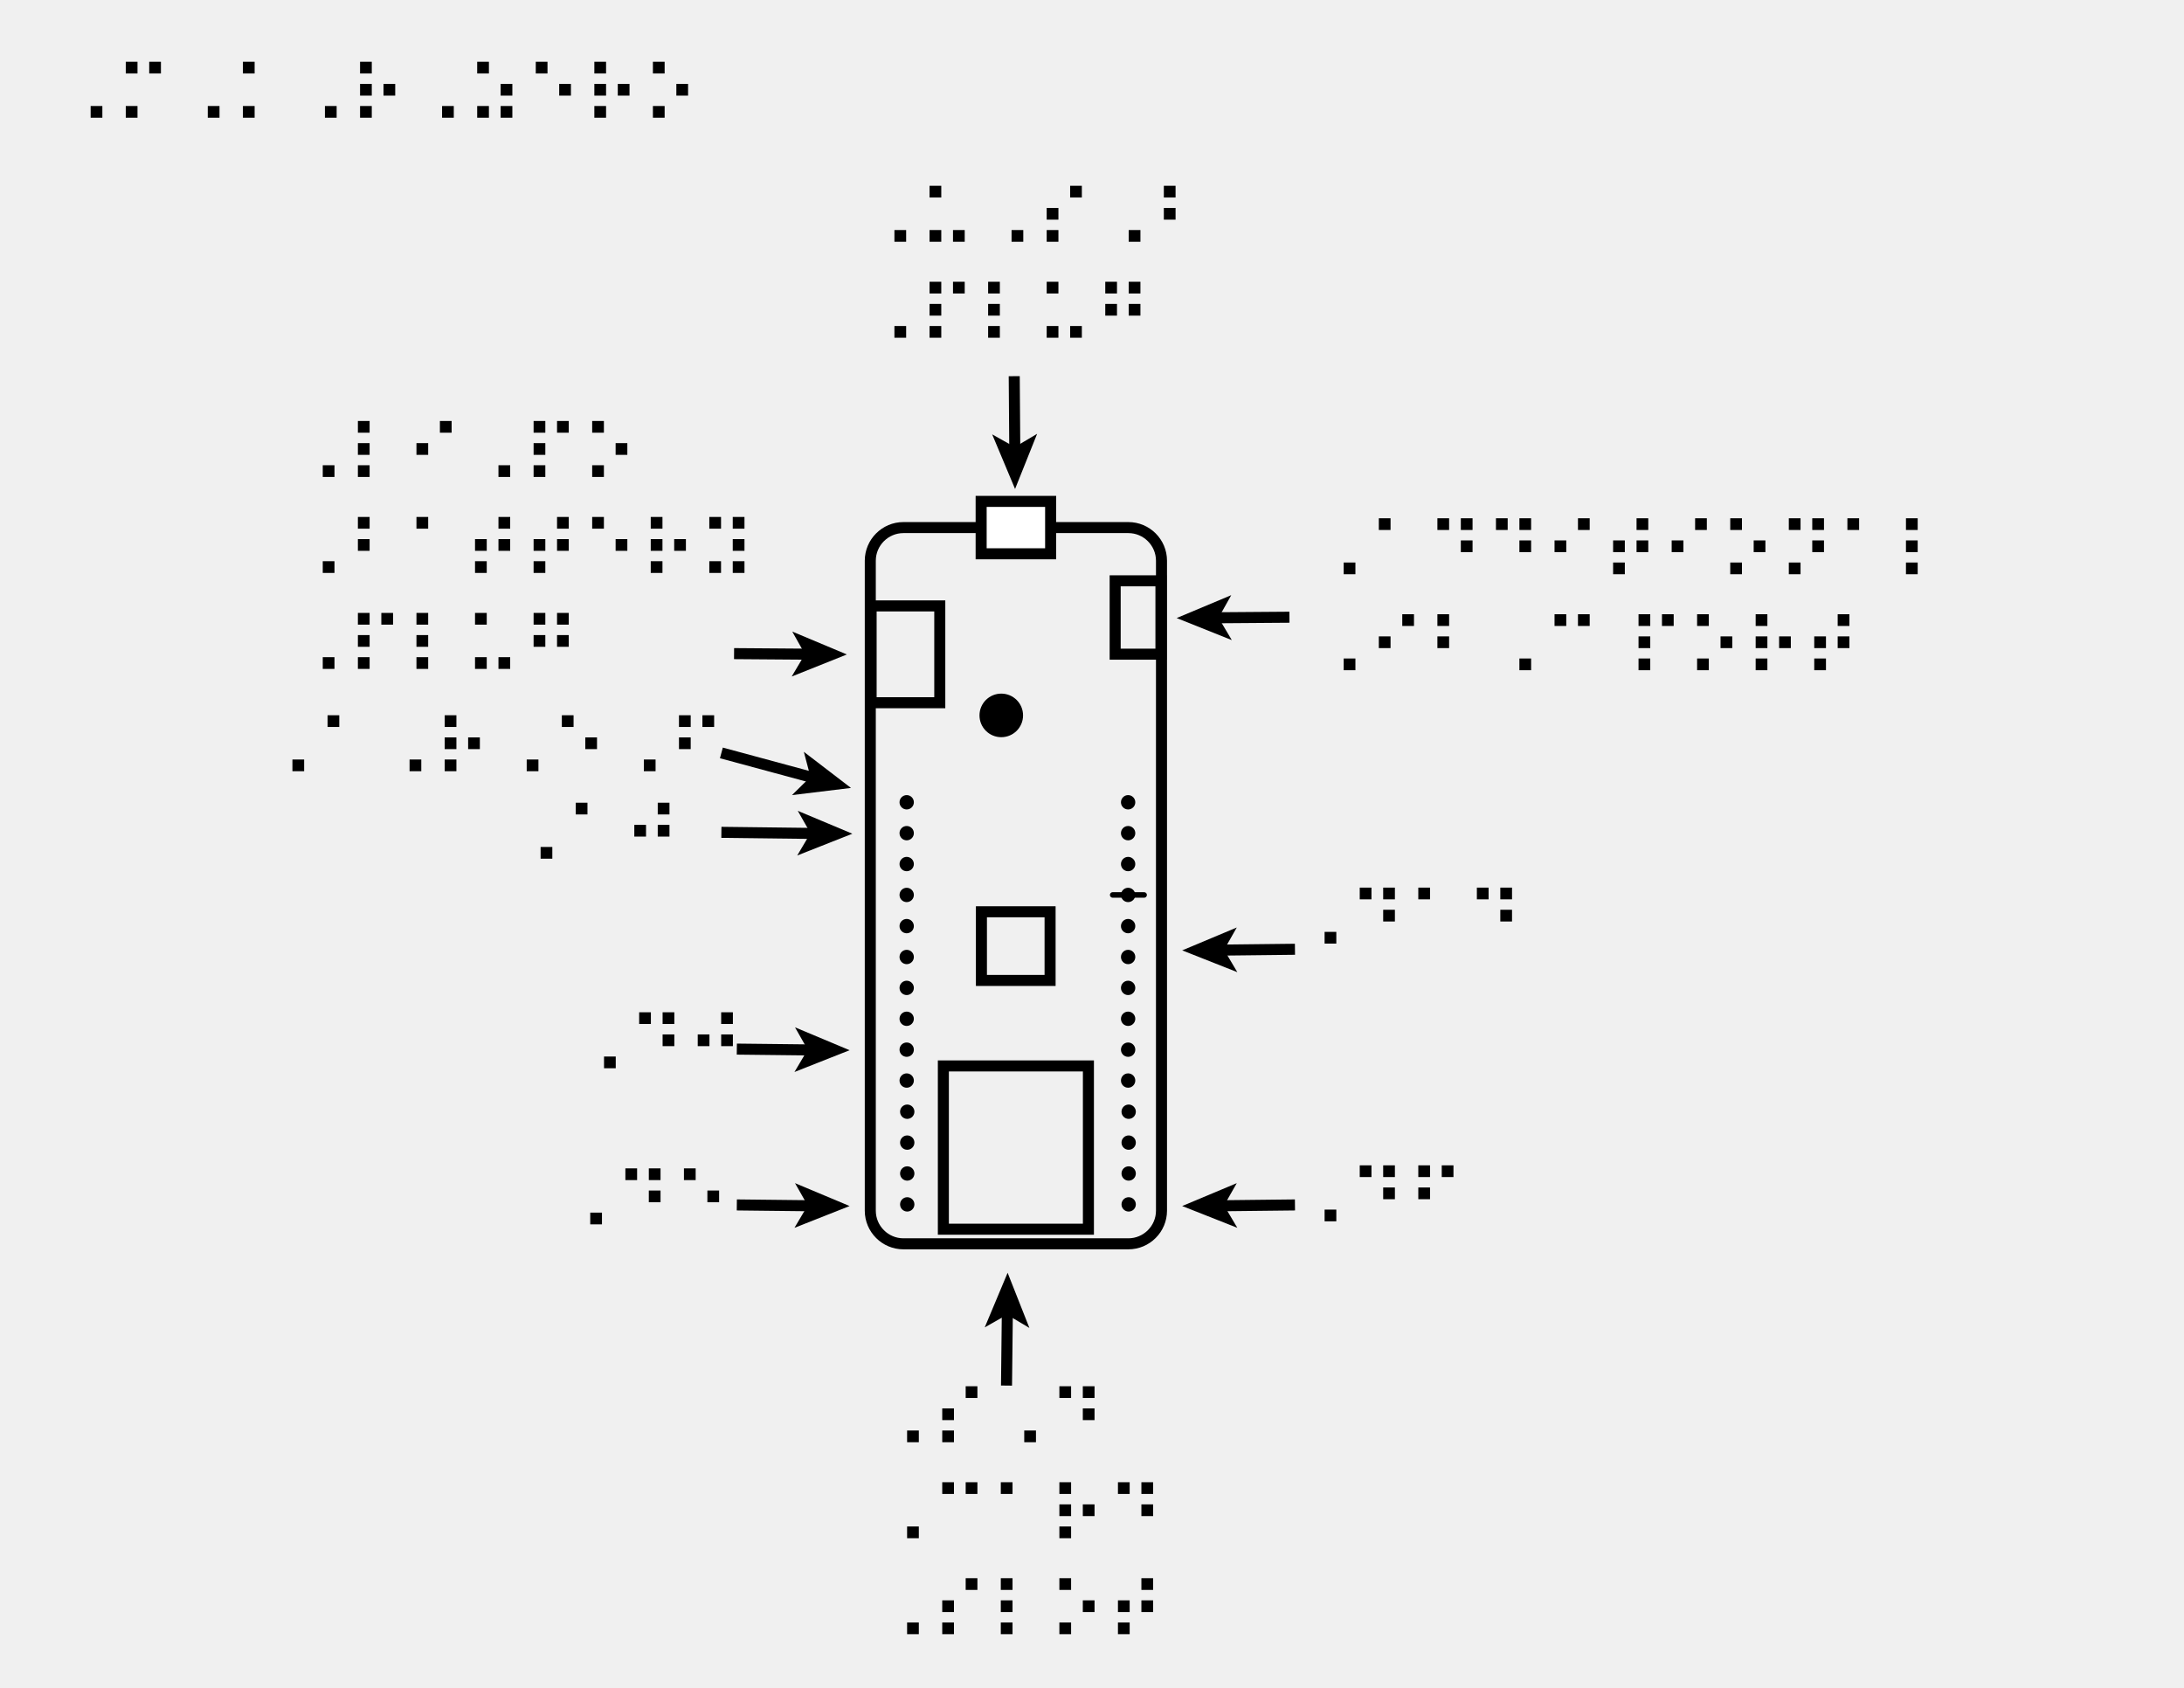
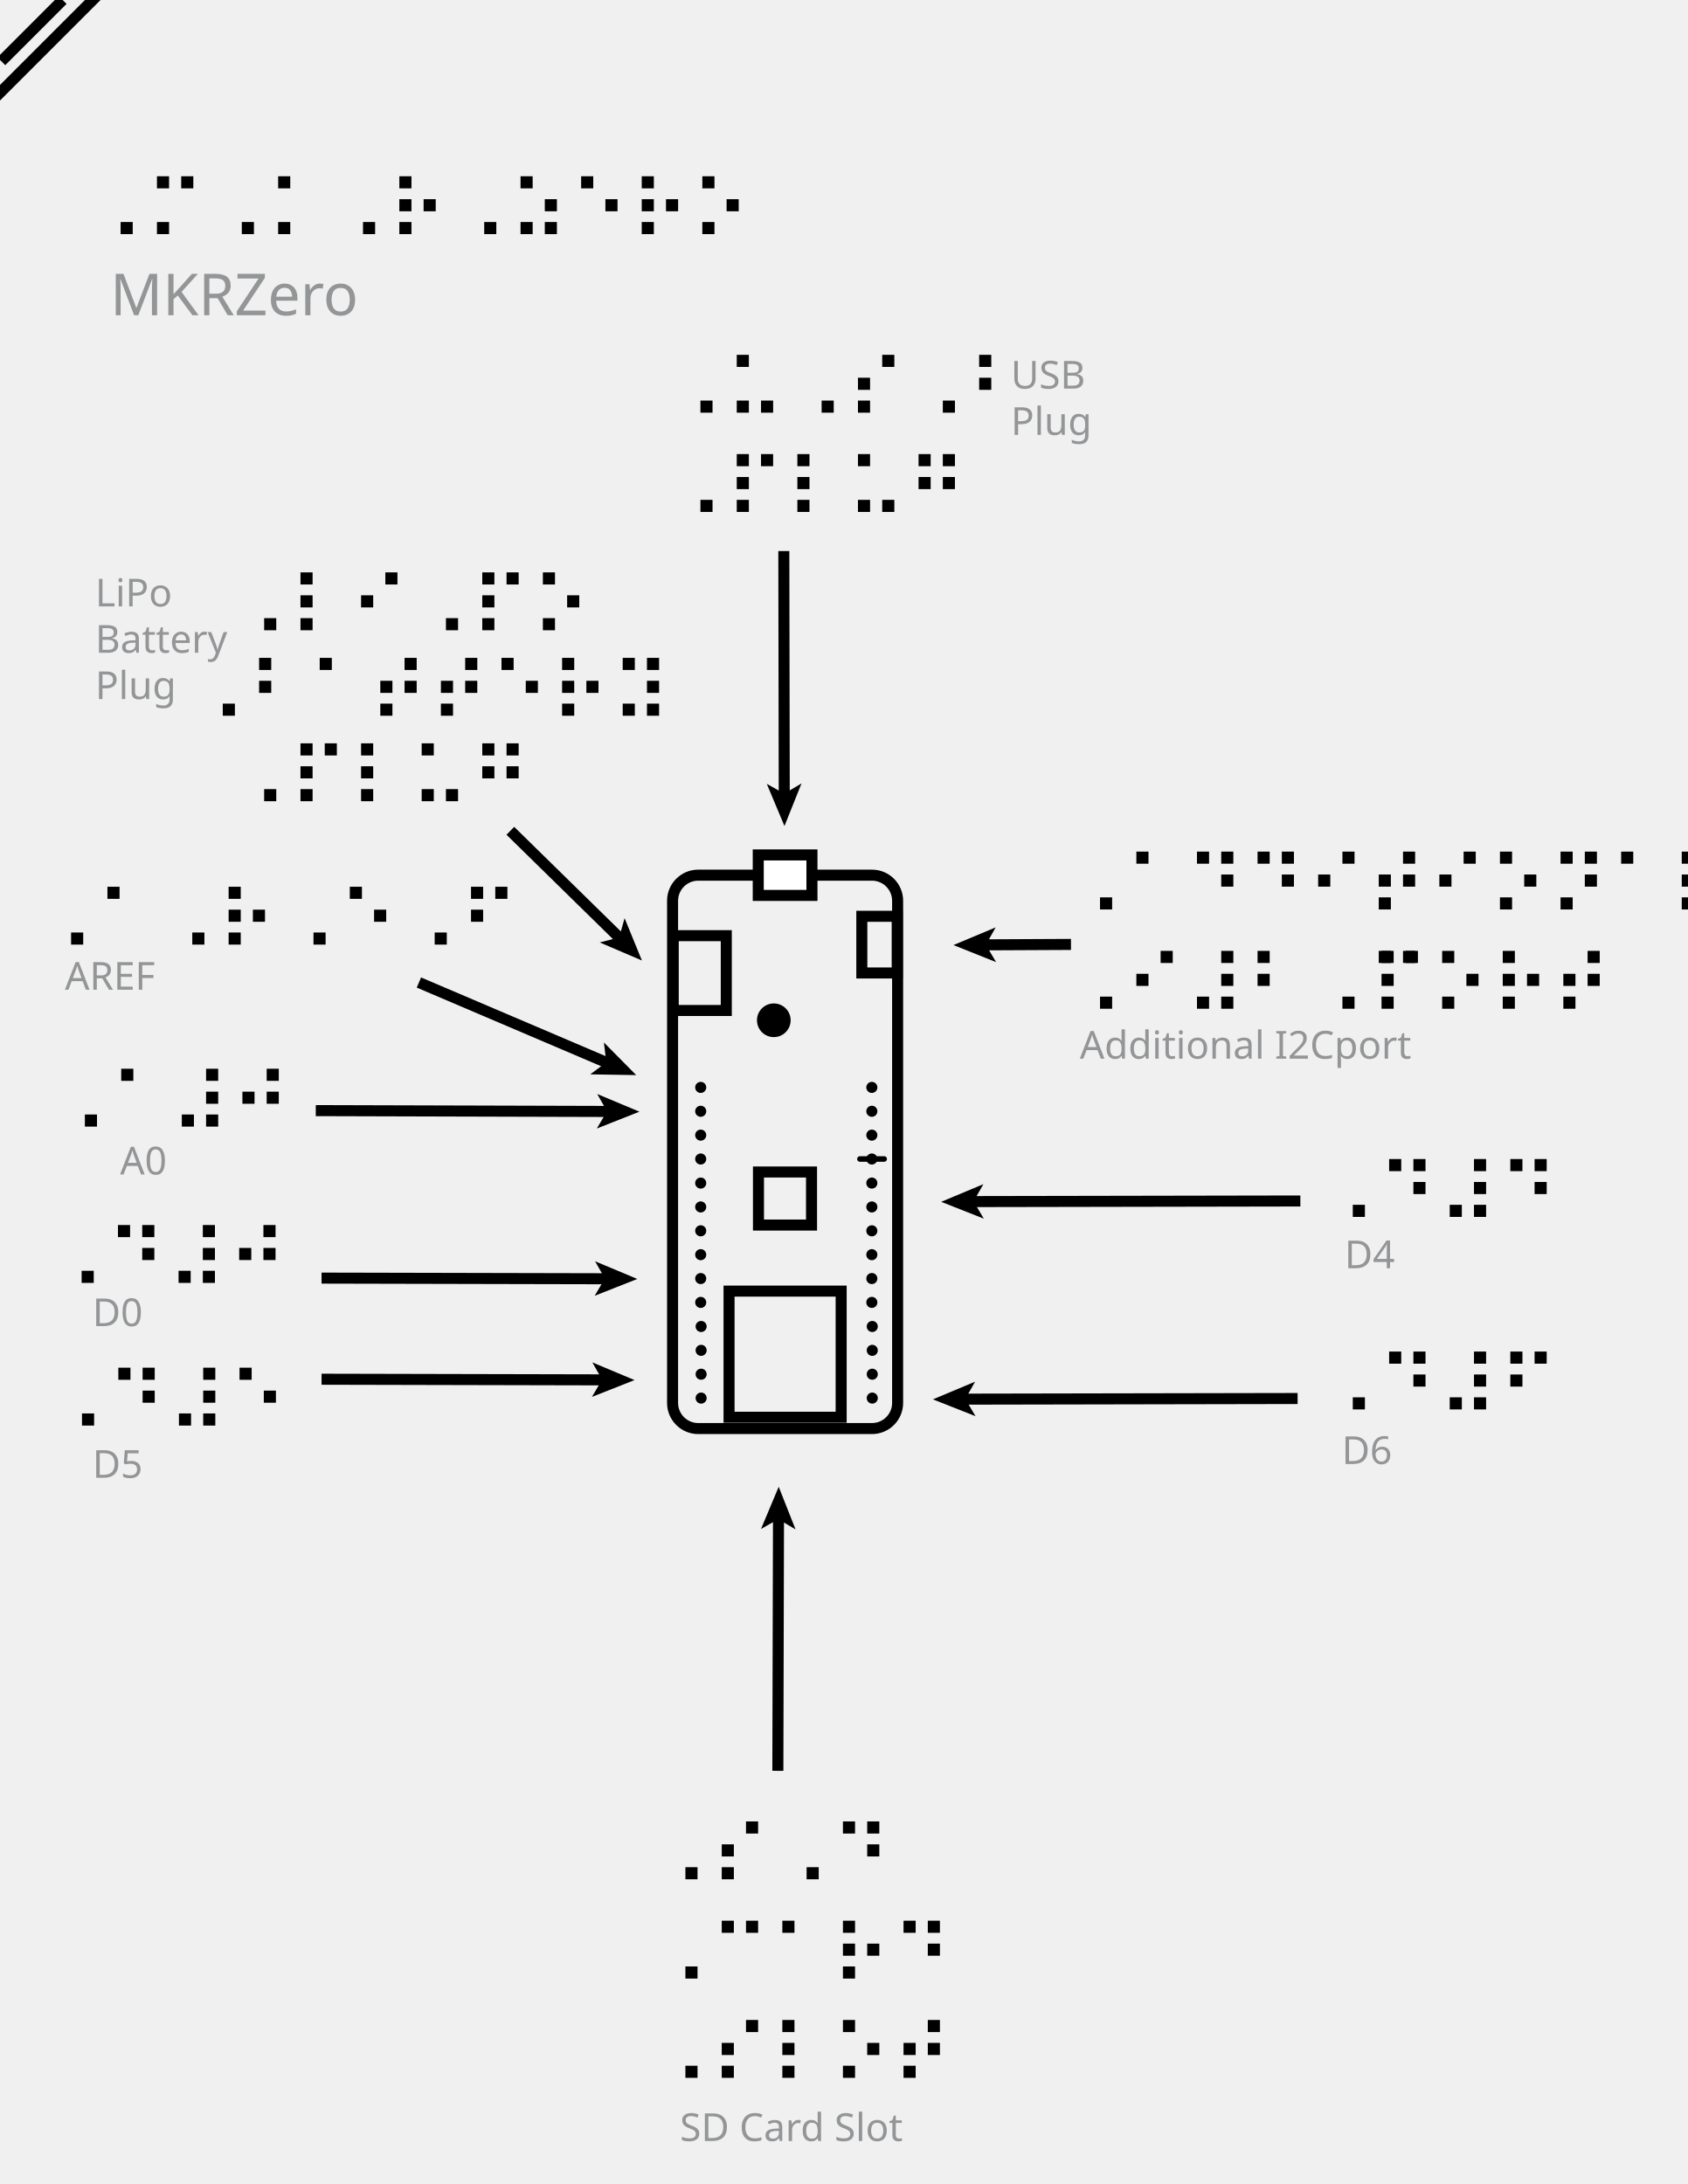
- <svg xmlns="http://www.w3.org/2000/svg" version="1.1" x="0px" y="0px" viewBox="0 0 792 612" style="enable-background:new 0 0 792 612;" xml:space="preserve">
-   <style type="text/css">
- 	.st0{fill:none;stroke:#000000;stroke-width:4;stroke-miterlimit:10;}
- 	.st1{fill:none;stroke:#000000;stroke-width:2;stroke-linecap:round;stroke-miterlimit:10;}
- 	.st2{fill:#FFFFFF;stroke:#000000;stroke-width:4;stroke-miterlimit:10;}
- 	.st3{font-family:'AppleBraille';}
- 	.st4{font-size:29px;}
- 	.st5{enable-background:new    ;}
- 	.st6{display:none;}
- 	.st7{display:inline;}
- 	.st8{font-family:'MyriadPro-Regular';}
- 	.st9{font-size:12px;}
- 	.st10{display:inline;enable-background:new    ;}
- </style>
-   <g id="Layer_1">
-     <path class="st0" d="M409.2,451h-81.6c-6.6,0-12-5.4-12-12V203.3c0-6.6,5.4-12,12-12h81.6c6.6,0,12,5.4,12,12V439   C421.2,445.6,415.8,451,409.2,451z" />
-     <circle cx="363.1" cy="259.4" r="7.9" />
-     <circle cx="409.3" cy="403.1" r="2.6" />
-     <circle cx="409.3" cy="436.7" r="2.6" />
-     <circle cx="409.3" cy="425.5" r="2.6" />
-     <circle cx="409.3" cy="414.3" r="2.6" />
-     <circle cx="409.1" cy="313.3" r="2.6" />
-     <circle cx="409.1" cy="391.8" r="2.6" />
-     <circle cx="409.1" cy="369.4" r="2.6" />
-     <circle cx="409.1" cy="380.6" r="2.6" />
-     <circle cx="409.1" cy="358.2" r="2.6" />
-     <circle cx="409.1" cy="347" r="2.6" />
-     <circle cx="409.1" cy="335.8" r="2.6" />
-     <circle cx="409.1" cy="324.5" r="2.6" />
-     <circle cx="409.1" cy="290.9" r="2.6" />
-     <circle cx="409.1" cy="302.1" r="2.6" />
-     <circle cx="329" cy="403.1" r="2.6" />
-     <circle cx="329" cy="436.7" r="2.6" />
-     <circle cx="329" cy="425.5" r="2.6" />
-     <circle cx="329" cy="414.3" r="2.6" />
-     <circle cx="328.8" cy="313.3" r="2.6" />
-     <circle cx="328.8" cy="391.8" r="2.6" />
-     <circle cx="328.8" cy="369.4" r="2.6" />
-     <circle cx="328.8" cy="380.6" r="2.6" />
-     <circle cx="328.8" cy="358.2" r="2.6" />
-     <circle cx="328.8" cy="347" r="2.6" />
-     <circle cx="328.8" cy="335.8" r="2.6" />
-     <circle cx="328.8" cy="324.5" r="2.6" />
-     <circle cx="328.8" cy="290.9" r="2.6" />
-     <circle cx="328.8" cy="302.1" r="2.6" />
+ <svg xmlns="http://www.w3.org/2000/svg" version="1.1" id="Layer_1" x="0px" y="0px" width="612px" height="792px" viewBox="0 0 612 792" enable-background="new 0 0 612 792" xml:space="preserve">
+   <g id="Layer_1_1_">
+     <path fill="none" stroke="#000000" stroke-width="4" stroke-miterlimit="10" d="M316.2,518.046h-63.055   c-5.1,0-9.273-4.173-9.273-9.271V326.641c0-5.1,4.173-9.273,9.273-9.273H316.2c5.1,0,9.271,4.173,9.271,9.273v182.13   C325.473,513.873,321.3,518.046,316.2,518.046z" />
+     <circle cx="280.577" cy="369.991" r="6.105" />
+     <circle cx="316.277" cy="481.032" r="2.009" />
+     <circle cx="316.277" cy="506.996" r="2.009" />
+     <circle cx="316.277" cy="498.341" r="2.009" />
+     <circle cx="316.277" cy="489.687" r="2.009" />
+     <circle cx="316.123" cy="411.641" r="2.009" />
+     <circle cx="316.123" cy="472.3" r="2.009" />
+     <circle cx="316.123" cy="454.991" r="2.009" />
+     <circle cx="316.123" cy="463.646" r="2.009" />
+     <circle cx="316.123" cy="446.336" r="2.009" />
+     <circle cx="316.123" cy="437.682" r="2.009" />
+     <circle cx="316.123" cy="429.027" r="2.009" />
+     <circle cx="316.123" cy="420.295" r="2.009" />
+     <circle cx="316.123" cy="394.332" r="2.009" />
+     <circle cx="316.123" cy="402.987" r="2.009" />
+     <circle cx="254.227" cy="481.032" r="2.009" />
+     <circle cx="254.227" cy="506.996" r="2.009" />
+     <circle cx="254.227" cy="498.341" r="2.009" />
+     <circle cx="254.227" cy="489.687" r="2.009" />
+     <circle cx="254.073" cy="411.641" r="2.009" />
+     <circle cx="254.073" cy="472.3" r="2.009" />
+     <circle cx="254.073" cy="454.991" r="2.009" />
+     <circle cx="254.073" cy="463.646" r="2.009" />
+     <circle cx="254.073" cy="446.336" r="2.009" />
+     <circle cx="254.073" cy="437.682" r="2.009" />
+     <circle cx="254.073" cy="429.027" r="2.009" />
+     <circle cx="254.073" cy="420.295" r="2.009" />
+     <circle cx="254.073" cy="394.332" r="2.009" />
+     <circle cx="254.073" cy="402.987" r="2.009" />
    <g id="connector1terminal_4_">
	</g>
    <g id="connector0terminal_4_">
	</g>
    <g id="partLabel_7_">
      <g transform="translate(214.282,28.9157)">
		</g>
    </g>
    <g id="partLabel_21_">
	</g>
-     <line class="st1" x1="414.9" y1="324.5" x2="403.5" y2="324.5" />
+     <line fill="none" stroke="#000000" stroke-width="2" stroke-linecap="round" stroke-miterlimit="10" x1="320.604" y1="420.296" x2="311.796" y2="420.296" />
    <g>
      <g>
-         <line class="st0" x1="294.9" y1="282" x2="261.6" y2="273" />
+         <line fill="none" stroke="#000000" stroke-width="4" stroke-miterlimit="10" x1="220.579" y1="385.589" x2="151.896" y2="356.296" />
        <g>
-           <polygon points="287.2,288.3 293.9,281.7 291.5,272.6 308.6,285.7     " />
+           <polygon points="214.019,389.598 219.845,385.254 218.97,378.034 230.675,389.869     " />
        </g>
      </g>
    </g>
    <g>
      <g>
-         <line class="st0" x1="367.8" y1="136.4" x2="368" y2="163.2" />
+         <line fill="none" stroke="#000000" stroke-width="4" stroke-miterlimit="10" x1="284.209" y1="199.833" x2="284.364" y2="288.654" />
        <g>
-           <polygon points="368.1,177.3 359.8,157.5 368,162.1 376.1,157.3     " />
+           <polygon points="284.441,299.55 278.027,284.25 284.364,287.805 290.623,284.096     " />
        </g>
      </g>
    </g>
    <g>
      <g>
-         <line class="st0" x1="293" y1="237.2" x2="266.2" y2="237" />
+         <line fill="none" stroke="#000000" stroke-width="4" stroke-miterlimit="10" x1="225.108" y1="340.558" x2="185.047" y2="301.279" />
        <g>
-           <polygon points="287.1,245.3 291.9,237.2 287.3,229 307.1,237.3     " />
+           <polygon points="217.458,341.76 224.507,339.957 226.474,332.962 232.758,348.317     " />
        </g>
      </g>
    </g>
    <g>
      <g>
-         <line class="st0" x1="467.6" y1="223.8" x2="440.8" y2="224" />
+         <line fill="none" stroke="#000000" stroke-width="4" stroke-miterlimit="10" x1="388.327" y1="342.482" x2="356.618" y2="342.636" />
        <g>
-           <polygon points="426.7,224.1 446.5,215.8 441.9,224 446.7,232.1     " />
+           <polygon points="345.723,342.714 361.022,336.3 357.468,342.636 361.178,348.896     " />
        </g>
      </g>
    </g>
    <g>
      <g>
-         <line class="st0" x1="261.6" y1="301.8" x2="295" y2="302.2" />
+         <line fill="none" stroke="#000000" stroke-width="4" stroke-miterlimit="10" x1="114.5" y1="402.754" x2="220.955" y2="403.062" />
        <g>
-           <polygon points="309.1,302.3 289.1,310.2 293.9,302.1 289.3,294     " />
+           <polygon points="231.85,403.141 216.396,409.245 220.104,402.986 216.55,396.729     " />
        </g>
      </g>
    </g>
    <g>
      <g>
-         <line class="st0" x1="267.2" y1="380.4" x2="294" y2="380.7" />
+         <line fill="none" stroke="#000000" stroke-width="4" stroke-miterlimit="10" x1="116.6" y1="463.491" x2="220.182" y2="463.723" />
        <g>
-           <polygon points="308.1,380.8 288.1,388.7 292.9,380.6 288.3,372.5     " />
+           <polygon points="231.077,463.8 215.623,469.904 219.332,463.646 215.777,457.387     " />
+         </g>
+         <line fill="none" stroke="#000000" stroke-width="4" stroke-miterlimit="10" x1="116.6" y1="500.158" x2="219.182" y2="500.39" />
+         <g>
+           <polygon points="230.077,500.467 214.623,506.571 218.332,500.312 214.777,494.054     " />
        </g>
      </g>
    </g>
    <g>
      <g>
-         <line class="st0" x1="267.2" y1="436.9" x2="294" y2="437.2" />
+         <line fill="none" stroke="#000000" stroke-width="4" stroke-miterlimit="10" x1="282.045" y1="642.166" x2="282.277" y2="550.055" />
        <g>
-           <polygon points="308.1,437.3 288.1,445.2 292.9,437.1 288.3,429     " />
+           <polygon points="282.354,539.159 288.459,554.613 282.2,550.904 275.941,554.459     " />
        </g>
      </g>
    </g>
    <g>
      <g>
-         <line class="st0" x1="365" y1="502.4" x2="365.3" y2="475.6" />
+         <line fill="none" stroke="#000000" stroke-width="4" stroke-miterlimit="10" x1="349.164" y1="507.382" x2="470.5" y2="507.15" />
        <g>
-           <polygon points="365.4,461.5 373.3,481.5 365.2,476.7 357.1,481.3     " />
+           <polygon points="353.568,501.046 350.014,507.305 353.723,513.562 338.269,507.459     " />
        </g>
      </g>
    </g>
    <g>
      <g>
-         <line class="st0" x1="442.8" y1="437.2" x2="469.6" y2="436.9" />
+         <line fill="none" stroke="#000000" stroke-width="4" stroke-miterlimit="10" x1="346.164" y1="435.75" x2="471.5" y2="435.519" />
        <g>
-           <polygon points="448.5,429 443.9,437.1 448.7,445.2 428.7,437.3     " />
+           <polygon points="356.568,429.414 353.014,435.673 356.723,441.932 341.269,435.827     " />
        </g>
      </g>
    </g>
-     <g>
-       <g>
-         <line class="st0" x1="442.8" y1="344.5" x2="469.6" y2="344.2" />
-         <g>
-           <polygon points="448.5,336.3 443.9,344.4 448.7,352.5 428.7,344.6     " />
-         </g>
-       </g>
-     </g>
-     <rect x="355.8" y="181.8" class="st2" width="25.2" height="19" />
-     <rect x="315.9" y="219.7" class="st0" width="24.9" height="35.1" />
-     <rect x="355.9" y="330.6" class="st0" width="24.9" height="24.9" />
-     <rect x="342.1" y="386.5" class="st0" width="52.6" height="59.2" />
-     <rect x="404.4" y="210.6" class="st0" width="16.6" height="26.6" />
+     <rect x="274.937" y="310.027" fill="#FFFFFF" stroke="#000000" stroke-width="4" stroke-miterlimit="10" width="19.473" height="14.682" />
+     <rect x="244.104" y="339.313" fill="none" stroke="#000000" stroke-width="4" stroke-miterlimit="10" width="19.241" height="27.123" />
+     <rect x="275.014" y="425.009" fill="none" stroke="#000000" stroke-width="4" stroke-miterlimit="10" width="19.241" height="19.241" />
+     <rect x="264.35" y="468.204" fill="none" stroke="#000000" stroke-width="4" stroke-miterlimit="10" width="40.646" height="45.746" />
+     <rect x="312.491" y="332.282" fill="none" stroke="#000000" stroke-width="4" stroke-miterlimit="10" width="12.827" height="20.555" />
  </g>
-   <g id="braille">
-     <text transform="matrix(1 0 0 1 20.1189 45.0477)" class="st3 st4">⠠⠍⠠⠅⠠⠗⠠⠵⠑⠗⠕</text>
-     <text transform="matrix(1 0 0 1 104.2938 175.2998)" class="st5">
-       <tspan x="0" y="0" class="st3 st4">⠠⠇⠊⠠⠏⠕</tspan>
-       <tspan x="0" y="34.8" class="st3 st4">⠠⠃⠁⠞⠞⠑⠗⠽ </tspan>
-       <tspan x="0" y="69.6" class="st3 st4">⠠⠏⠇⠥⠛</tspan>
-     </text>
-     <text transform="matrix(1 0 0 1 93.2938 282.0002)" class="st3 st4">⠠⠁⠠⠗⠠⠑⠠⠋</text>
-     <text transform="matrix(1 0 0 1 183.2936 313.7154)" class="st3 st4">⠠⠁⠚</text>
-     <text transform="matrix(1 0 0 1 206.2936 389.6998)" class="st3 st4">⠠⠙⠚</text>
-     <text transform="matrix(1 0 0 1 201.2936 446.2999)" class="st3 st4">⠠⠙⠑</text>
-     <text transform="matrix(1 0 0 1 316.2002 525.2999)" class="st5">
-       <tspan x="0" y="0" class="st3 st4">⠠⠎⠠⠙</tspan>
-       <tspan x="0" y="34.8" class="st3 st4">⠠⠉⠁⠗⠙</tspan>
-       <tspan x="0" y="69.6" class="st3 st4">⠠⠎⠇⠕⠞</tspan>
-     </text>
-     <text transform="matrix(1 0 0 1 467.6 445.2003)" class="st3 st4">⠠⠙⠋</text>
-     <text transform="matrix(1 0 0 1 467.5994 344.5004)" class="st3 st4">⠠⠙⠁⠙</text>
-     <text transform="matrix(1 0 0 1 474.5217 210.5736)" class="st5">
-       <tspan x="0" y="0" class="st3 st4">⠠⠁⠙⠙⠊⠞⠊⠕⠝⠁⠇ </tspan>
-       <tspan x="0" y="34.8" class="st3 st4">⠠⠊⠃⠠⠉ ⠏⠕⠗⠞</tspan>
-     </text>
-     <text transform="matrix(1 0 0 1 311.6003 90.0209)" class="st5">
-       <tspan x="0" y="0" class="st3 st4">⠠⠥⠠⠎⠠⠃ </tspan>
-       <tspan x="0" y="34.8" class="st3 st4">⠠⠏⠇⠥⠛</tspan>
-     </text>
+   <g id="plaintext" display="none">
+     <text transform="matrix(1 0 0 1 107.4863 394.2344)" display="inline" font-family="'MyriadPro-Regular'" font-size="9.273">A0</text>
+     <text transform="matrix(1 0 0 1 37.9409 373.2051)" display="inline" font-family="'MyriadPro-Regular'" font-size="9.273">AREF</text>
+     <text transform="matrix(1 0 0 1 38.0181 212.2061)" display="inline" font-family="'MyriadPro-Regular'" font-size="9.273">MKRZero</text>
+     <text transform="matrix(1 0 0 1 134.5317 455.6729)" display="inline" font-family="'MyriadPro-Regular'" font-size="9.273">D0</text>
+     <text transform="matrix(1 0 0 1 134.5317 503.6416)" display="inline" font-family="'MyriadPro-Regular'" font-size="9.273">D5</text>
+     <text transform="matrix(1 0 0 1 434.2734 499.0039)" display="inline" font-family="'MyriadPro-Regular'" font-size="9.273">D6</text>
+     <text transform="matrix(1 0 0 1 434.2725 424.666)" display="inline" font-family="'MyriadPro-Regular'" font-size="9.273">D14</text>
+     <text transform="matrix(1 0 0 1 402.9385 362.0771)" display="inline" font-family="'MyriadPro-Regular'" font-size="9.273">Additional I2C port</text>
+     <text transform="matrix(1 0 0 1 182.2788 588.4863)" display="inline" font-family="'MyriadPro-Regular'" font-size="9.273">SD card slot</text>
+     <text transform="matrix(1 0 0 1 14.5508 316.127)" display="inline" font-family="'MyriadPro-Regular'" font-size="9.273">LiPo</text>
+     <text transform="matrix(1 0 0 1 14.5508 327.2549)" display="inline" font-family="'MyriadPro-Regular'" font-size="9.273">Battery Plug</text>
+     <text transform="matrix(1 0 0 1 251.0205 206.6797)" display="inline" font-family="'MyriadPro-Regular'" font-size="9.273">USB Plug</text>
  </g>
-   <g id="plaintext" class="st6">
-     <text transform="matrix(1 0 0 1 139.1 303.7154)" class="st7 st8 st9">A0</text>
-     <text transform="matrix(1 0 0 1 49.1 276.5001)" class="st7 st8 st9">AREF</text>
-     <text transform="matrix(1 0 0 1 49.2 68.1498)" class="st7 st8 st9">MKRZero</text>
-     <text transform="matrix(1 0 0 1 174.1 383.2235)" class="st7 st8 st9">D0</text>
-     <text transform="matrix(1 0 0 1 174.1 445.3)" class="st7 st8 st9">D5</text>
-     <text transform="matrix(1 0 0 1 562 439.2996)" class="st7 st8 st9">D6</text>
-     <text transform="matrix(1 0 0 1 561.9997 343.0972)" class="st7 st8 st9">D14</text>
-     <text transform="matrix(1 0 0 1 521.4497 262.1002)" class="st7 st8 st9">Additional I2C port</text>
-     <text transform="matrix(1 0 0 1 235.8901 555.1002)" class="st7 st8 st9">SD card slot</text>
-     <text transform="matrix(1 0 0 1 18.8306 202.6355)" class="st10">
-       <tspan x="0" y="0" class="st8 st9">LiPo</tspan>
-       <tspan x="0" y="14.4" class="st8 st9">Battery Plug</tspan>
-     </text>
-     <text transform="matrix(1 0 0 1 324.85 60.9975)" class="st7 st8 st9">USB Plug</text>
+   <g id="Braille">
+     <text transform="matrix(1 0 0 1 30.5464 87.3555)" font-family="'AppleBraille'" font-size="30">⠠⠍⠠⠅⠠⠗⠠⠵⠑⠗⠕</text>
+     <text transform="matrix(1 0 0 1 12.5908 345.0039)" font-family="'AppleBraille'" font-size="30">⠠⠁⠠⠗⠠⠑⠠⠋</text>
+     <text transform="matrix(1 0 0 1 17.5908 411.0039)" font-family="'AppleBraille'" font-size="30">⠠⠁⠼⠚ </text>
+     <text transform="matrix(1 0 0 1 82.5908 231.0039)" font-family="'AppleBraille'" font-size="30">⠠⠇⠊⠠⠏⠕</text>
+     <text transform="matrix(1 0 0 1 67.5908 262.0039)" font-family="'AppleBraille'" font-size="30">⠠⠃⠁⠞⠞⠑⠗⠽</text>
+     <text transform="matrix(1 0 0 1 82.5908 293.0039)" font-family="'AppleBraille'" font-size="30">⠠⠏⠇⠥⠛</text>
+     <text transform="matrix(1 0 0 1 16.4126 467.6777)" font-family="'AppleBraille'" font-size="30">⠠⠙⠼⠚</text>
+     <text transform="matrix(1 0 0 1 16.5488 519.4141)" font-family="'AppleBraille'" font-size="30">⠠⠙⠼⠑</text>
+     <text transform="matrix(1 0 0 1 235.3369 683.9551)" font-family="'AppleBraille'" font-size="30">⠠⠎⠠⠙</text>
+     <text transform="matrix(1 0 0 1 235.3369 719.9551)" font-family="'AppleBraille'" font-size="30">⠠⠉⠁⠗⠙</text>
+     <text transform="matrix(1 0 0 1 235.3369 755.9551)" font-family="'AppleBraille'" font-size="30">⠠⠎⠇⠕⠞</text>
+     <text transform="matrix(1 0 0 1 477.3271 513.5635)" font-family="'AppleBraille'" font-size="30">⠠⠙⠼⠋</text>
+     <text transform="matrix(1 0 0 1 477.3262 443.75)" font-family="'AppleBraille'" font-size="30">⠠⠙⠼⠙</text>
+     <text transform="matrix(1 0 0 1 385.6758 332.2607)" font-family="'AppleBraille'" font-size="30">⠠⠁⠙⠙⠊⠞⠊⠕⠝⠁⠇</text>
+     <text transform="matrix(1 0 0 1 385.6758 368.2607)" font-family="'AppleBraille'" font-size="30">⠠⠊⠼⠃⠠⠉</text>
+     <text transform="matrix(1 0 0 1 488.2148 368.2607)" font-family="'Apple-Chancery'" font-size="30"> </text>
+     <text transform="matrix(1 0 0 1 496.5498 368.2607)" font-family="'AppleBraille'" font-size="30">⠏⠕⠗⠞</text>
+     <text transform="matrix(1 0 0 1 578.5811 368.2607)" font-family="'Apple-Chancery'" font-size="30"> </text>
+     <text transform="matrix(1 0 0 1 240.7822 152.1074)" font-family="'AppleBraille'" font-size="30">⠠⠥⠠⠎⠠⠃</text>
+     <text transform="matrix(1 0 0 1 240.7822 188.1074)" font-family="'AppleBraille'" font-size="30">⠠⠏⠇⠥⠛ </text>
  </g>
+   <line fill="none" stroke="#000000" stroke-width="4" stroke-miterlimit="10" x1="22.719" y1="0" x2="0.5" y2="22.219" />
+   <line fill="none" stroke="#000000" stroke-width="4" stroke-miterlimit="10" x1="37.125" y1="-3.5" x2="-4.5" y2="38.125" />
+   <g>
+     <text transform="matrix(1 0 0 1 39.9526 114.3125)" fill="#939597" font-family="'ArialMT'" font-size="21">MKRZero</text>
+   </g>
+   <text transform="matrix(1 0 0 1 366.5293 140.9092)" fill="#939597" font-family="'ArialMT'" font-size="14">USB</text>
+   <text transform="matrix(1 0 0 1 366.5293 157.709)" fill="#939597" font-family="'ArialMT'" font-size="14">Plug</text>
+   <text transform="matrix(1 0 0 1 34.5293 219.9092)" fill="#939597" font-family="'ArialMT'" font-size="14">LiPo</text>
+   <text transform="matrix(1 0 0 1 34.5293 236.709)" fill="#939597" font-family="'ArialMT'" font-size="14">Battery</text>
+   <text transform="matrix(1 0 0 1 34.5293 253.5088)" fill="#939597" font-family="'ArialMT'" font-size="14">Plug</text>
+   <text transform="matrix(1 0 0 1 391.5293 383.9092)" fill="#939597" font-family="'ArialMT'" font-size="14">Additional I2Cport</text>
+   <text transform="matrix(1 0 0 1 487.5293 459.9092)" fill="#939597" font-family="'ArialMT'" font-size="14">D4</text>
+   <text transform="matrix(1 0 0 1 486.5293 530.9092)" fill="#939597" font-family="'ArialMT'" font-size="14">D6</text>
+   <text transform="matrix(1 0 0 1 246.5298 776.4053)" fill="#939597" font-family="'ArialMT'" font-size="14">SD Card Slot</text>
+   <text transform="matrix(1 0 0 1 33.5332 535.9092)" fill="#939597" font-family="'ArialMT'" font-size="14">D5</text>
+   <text transform="matrix(1 0 0 1 33.5332 480.9092)" fill="#939597" font-family="'ArialMT'" font-size="14">D0</text>
+   <text transform="matrix(1 0 0 1 43.5293 425.9092)" fill="#939597" font-family="'ArialMT'" font-size="14">A0</text>
+   <text transform="matrix(1 0 0 1 23.5293 358.9092)" fill="#939597" font-family="'ArialMT'" font-size="14">AREF</text>
</svg>
